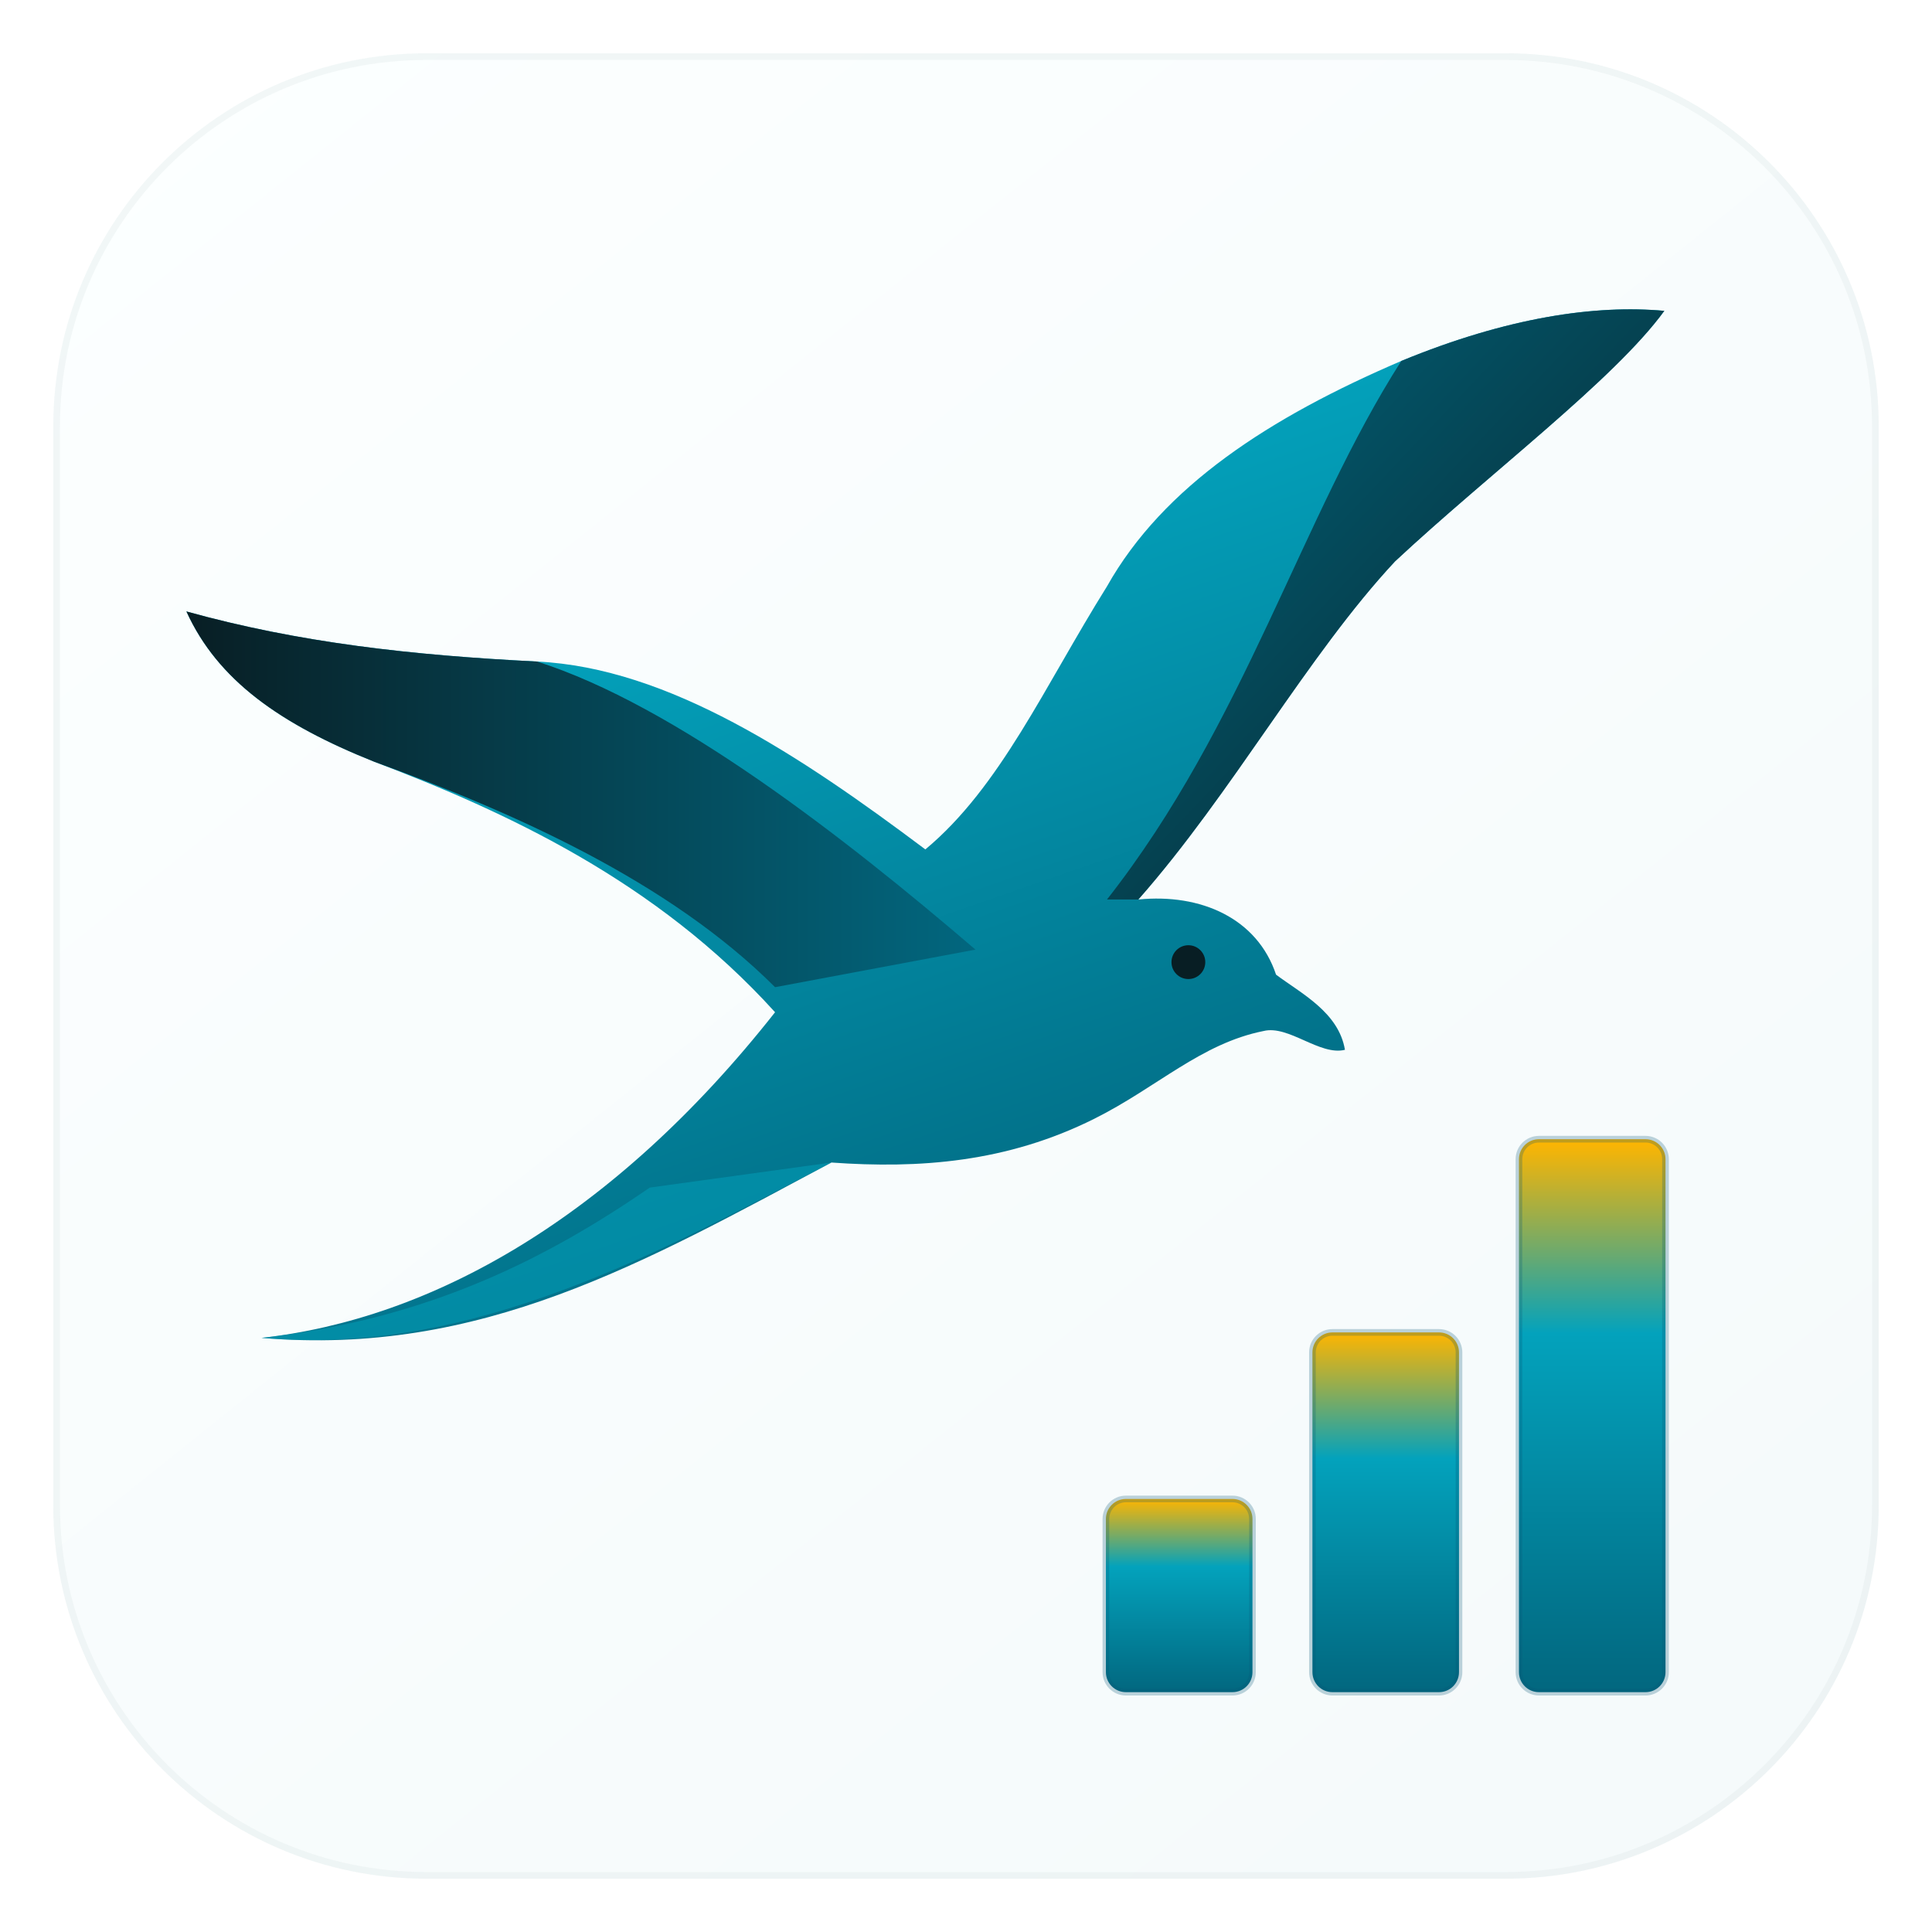
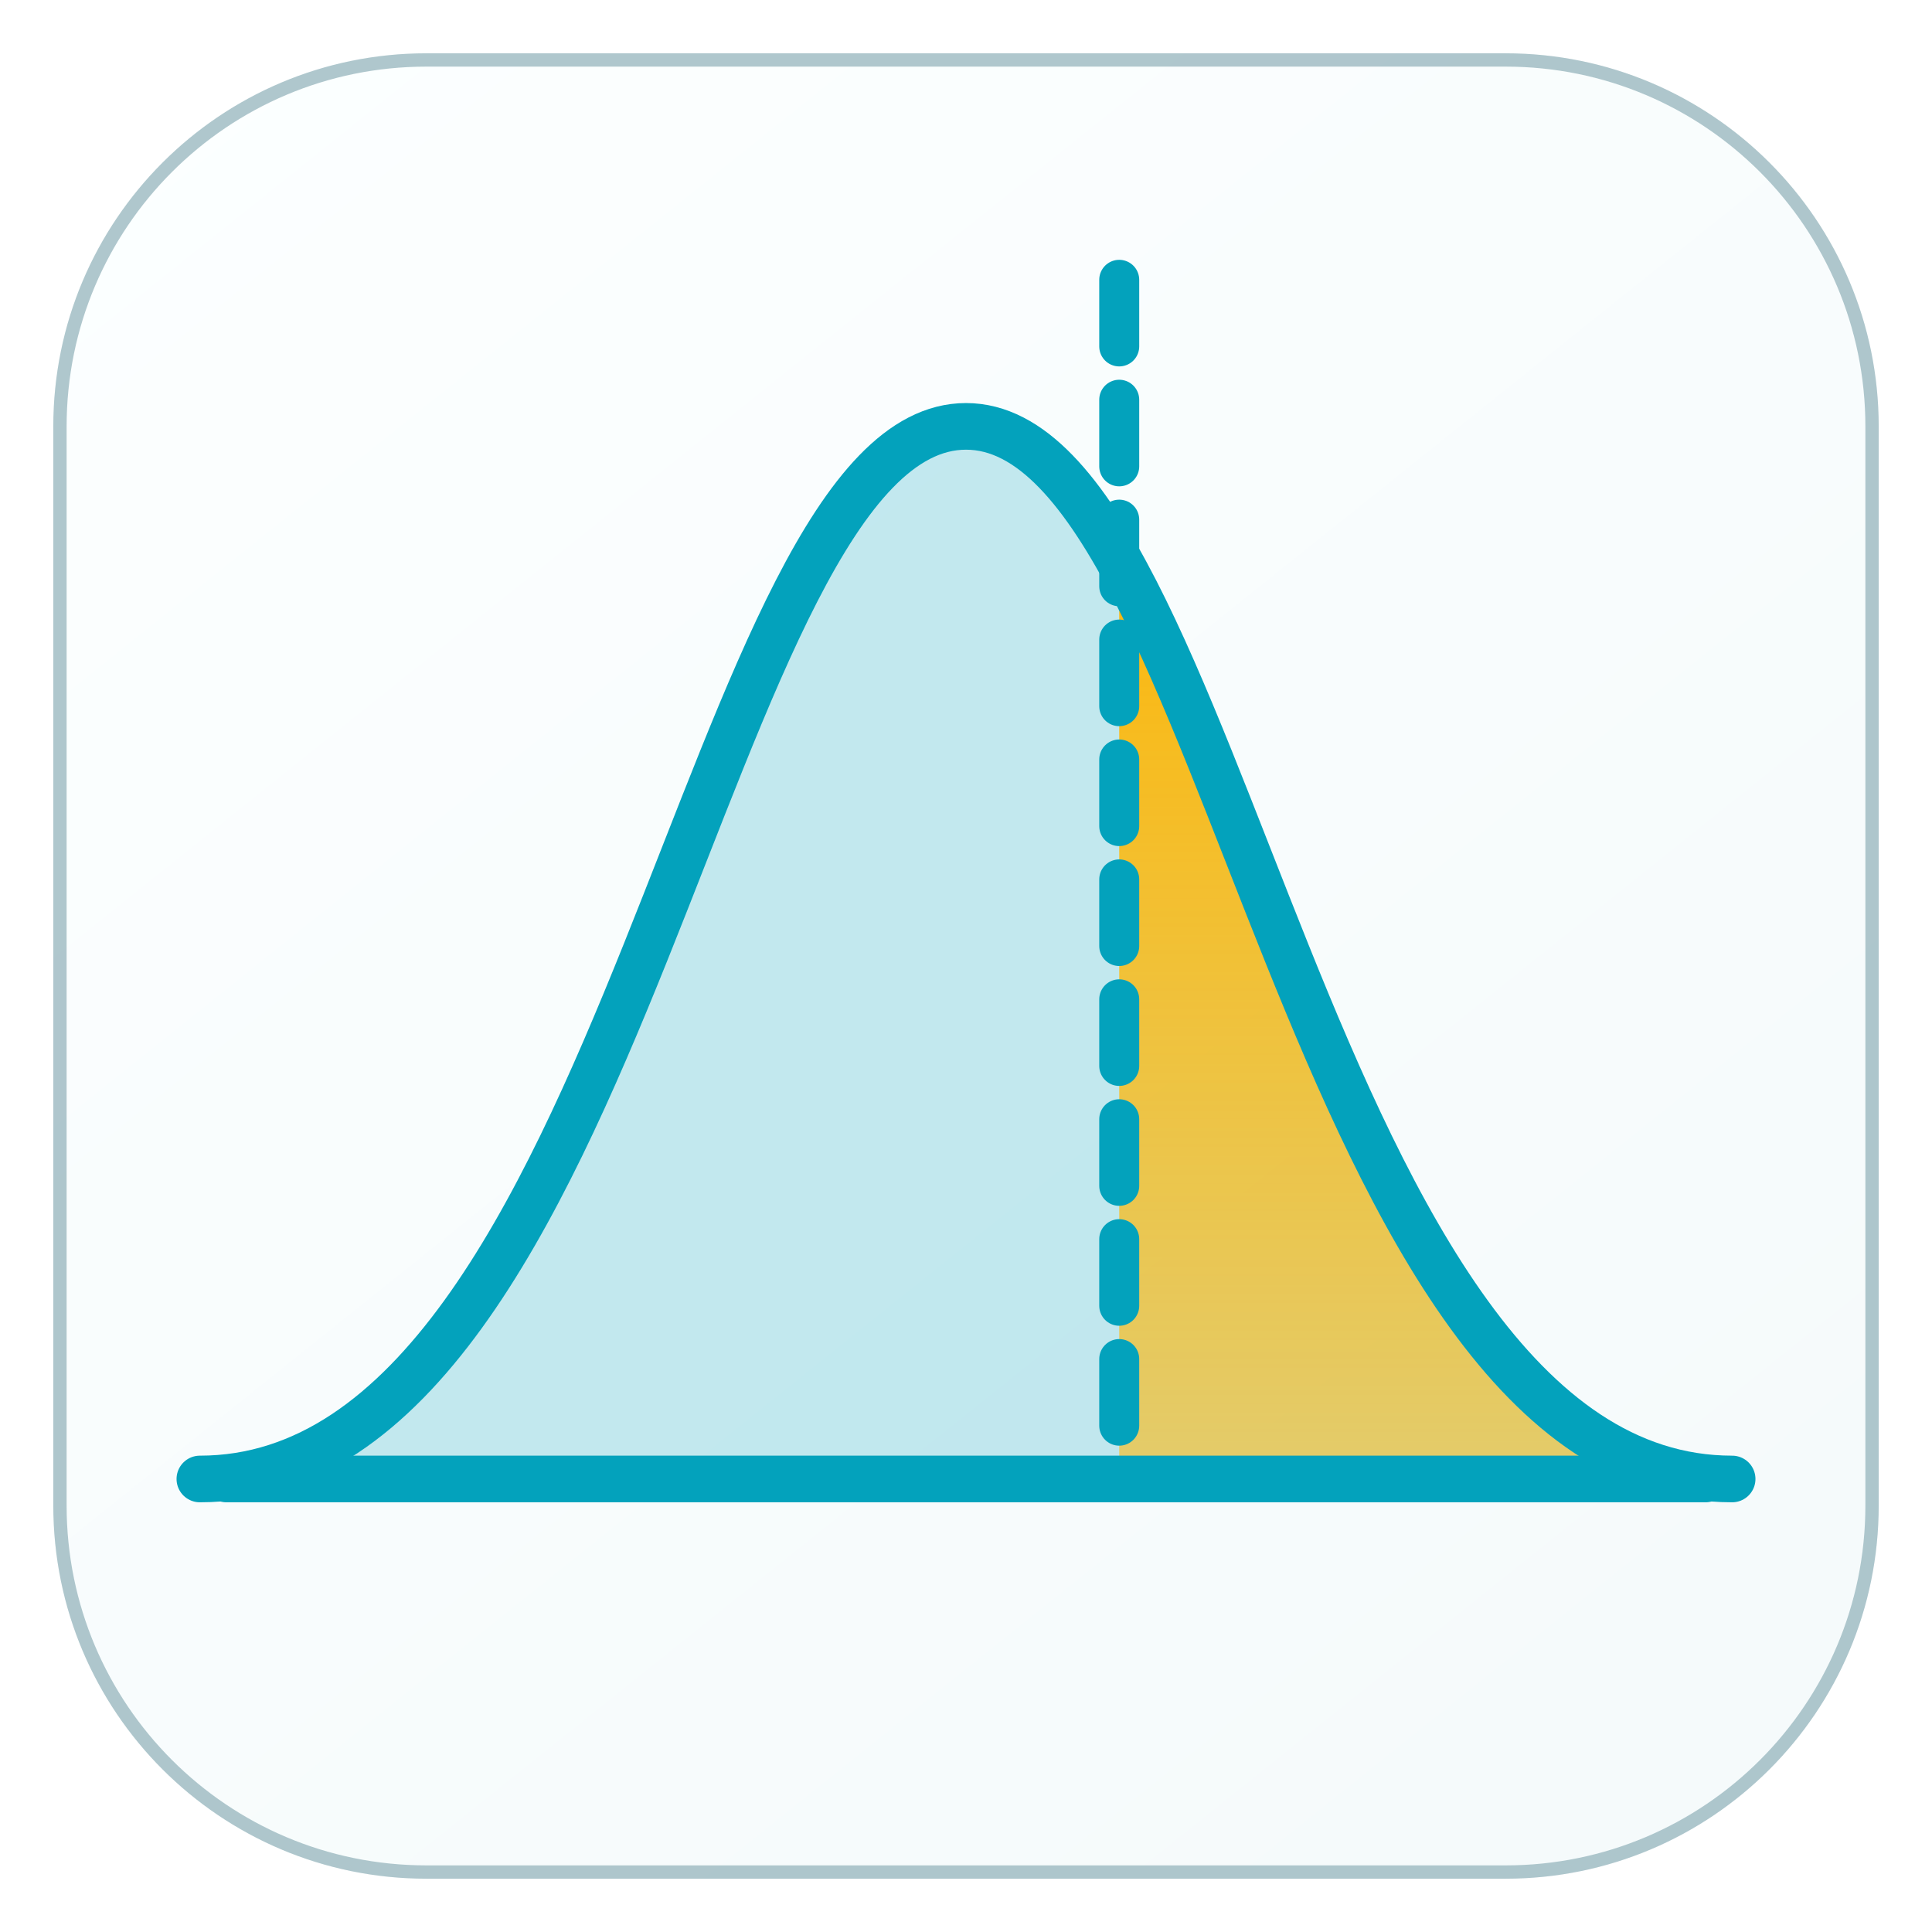
<svg xmlns="http://www.w3.org/2000/svg" width="1024" height="1024" viewBox="-8 -8 290 290">
  <defs>
    <linearGradient id="bg" x2=".8" y2="1">
-       <stop stop-color="#fcffff" />
+       <stop offset="0" stop-color="#fcffff" />
      <stop offset="1" stop-color="#f5fafb" />
    </linearGradient>
-     <linearGradient id="bird" x2=".5" y2="1">
-       <stop offset=".35" stop-color="#03a2bc" />
-       <stop offset="1" stop-color="#02677f" />
-     </linearGradient>
-     <linearGradient id="wing">
-       <stop stop-color="#081e24" />
-       <stop offset="1" stop-color="#02677f" />
-     </linearGradient>
-     <linearGradient id="tip" x2="1" y2="1">
-       <stop stop-color="#02677f" />
-       <stop offset="1" stop-color="#081e24" />
-     </linearGradient>
-     <linearGradient id="bar" x2="0" y2="1">
+     <linearGradient id="gold" x2="0" y2="1">
      <stop stop-color="#ffb500" />
-       <stop offset=".35" stop-color="#03a2bc" />
-       <stop offset="1" stop-color="#02677f" />
+       <stop offset="1" stop-color="#ffb500" stop-opacity=".55" />
    </linearGradient>
    <clipPath id="tile">
      <rect width="274" height="274" rx="56" />
    </clipPath>
+     <clipPath id="pass">
+       <rect x="160" width="114" height="274" />
+     </clipPath>
  </defs>
  <g clip-path="url(#tile)">
    <rect width="274" height="274" fill="url(#bg)" />
-     <g transform="translate(4 2) scale(.94)">
-       <path fill="url(#bird)" d="M29 203 C56 200 85 184 111 151 C92 130 68 119 47 111 C32 105 22 98 17 87 C35 92 53 94 73 95 C94 96 115 110 135 125 C147 115 154 99 164 83 C173 67 190 56 211 47 C228 40 242 38 253 39 C245 50 225 65 210 79 C196 94 184 116 169 133 C179 132 188 136 191 145 C195 148 201 151 202 157 C198 158 193 153 189 154 C179 156 172 163 162 168 C148 175 134 176 120 175 C90 191 64 206 29 203 Z" />
-       <path fill="url(#wing)" d="M17 87 C35 92 53 94 73 95 C95 102 122 123 143 141 L111 147 C94 130 69 119 47 111 C32 105 22 98 17 87 Z" />
-       <path fill="url(#tip)" d="M211 47 C228 40 242 38 253 39 C245 50 225 65 210 79 C196 94 184 116 169 133 L164 133 C186 105 195 72 211 47 Z" />
-       <path fill="#03a2bc" fill-opacity=".5" d="M29 203 C56 200 75 190 91 179 L120 175 C93 189 63 206 29 203 Z" />
-       <circle cx="177" cy="143" r="2.7" fill="#081e24" />
-     </g>
-     <rect x="158" y="217" width="22" height="29" rx="3" fill="url(#bar)" stroke="#045675" stroke-opacity=".25" />
-     <rect x="189" y="192" width="22" height="54" rx="3" fill="url(#bar)" stroke="#045675" stroke-opacity=".25" />
-     <rect x="220" y="163" width="22" height="83" rx="3" fill="url(#bar)" stroke="#045675" stroke-opacity=".25" />
+     <path d="M22 214 C86 214 98 56 137 56 C176 56 188 214 252 214 Z" fill="#03a2bc" fill-opacity=".22" />
+     <path d="M22 214 C86 214 98 56 137 56 C176 56 188 214 252 214 Z" fill="url(#gold)" clip-path="url(#pass)" />
+     <path d="M22 214 C86 214 98 56 137 56 C176 56 188 214 252 214" fill="none" stroke="#03a2bc" stroke-width="7" stroke-linejoin="round" stroke-linecap="round" />
+     <line x1="160" y1="34" x2="160" y2="214" stroke="#03a2bc" stroke-width="6" stroke-dasharray="10 8" stroke-linecap="round" />
+     <line x1="26" y1="214" x2="248" y2="214" stroke="#03a2bc" stroke-width="7" stroke-linecap="round" />
  </g>
-   <rect x=".5" y=".5" width="273" height="273" rx="55.5" fill="none" stroke="#d5e0e3" stroke-opacity=".25" />
+   <rect x="1.0" y="1.0" width="272" height="272" rx="55.0" fill="none" stroke="#8fb0b8" stroke-opacity="0.7" stroke-width="2" />
</svg>
